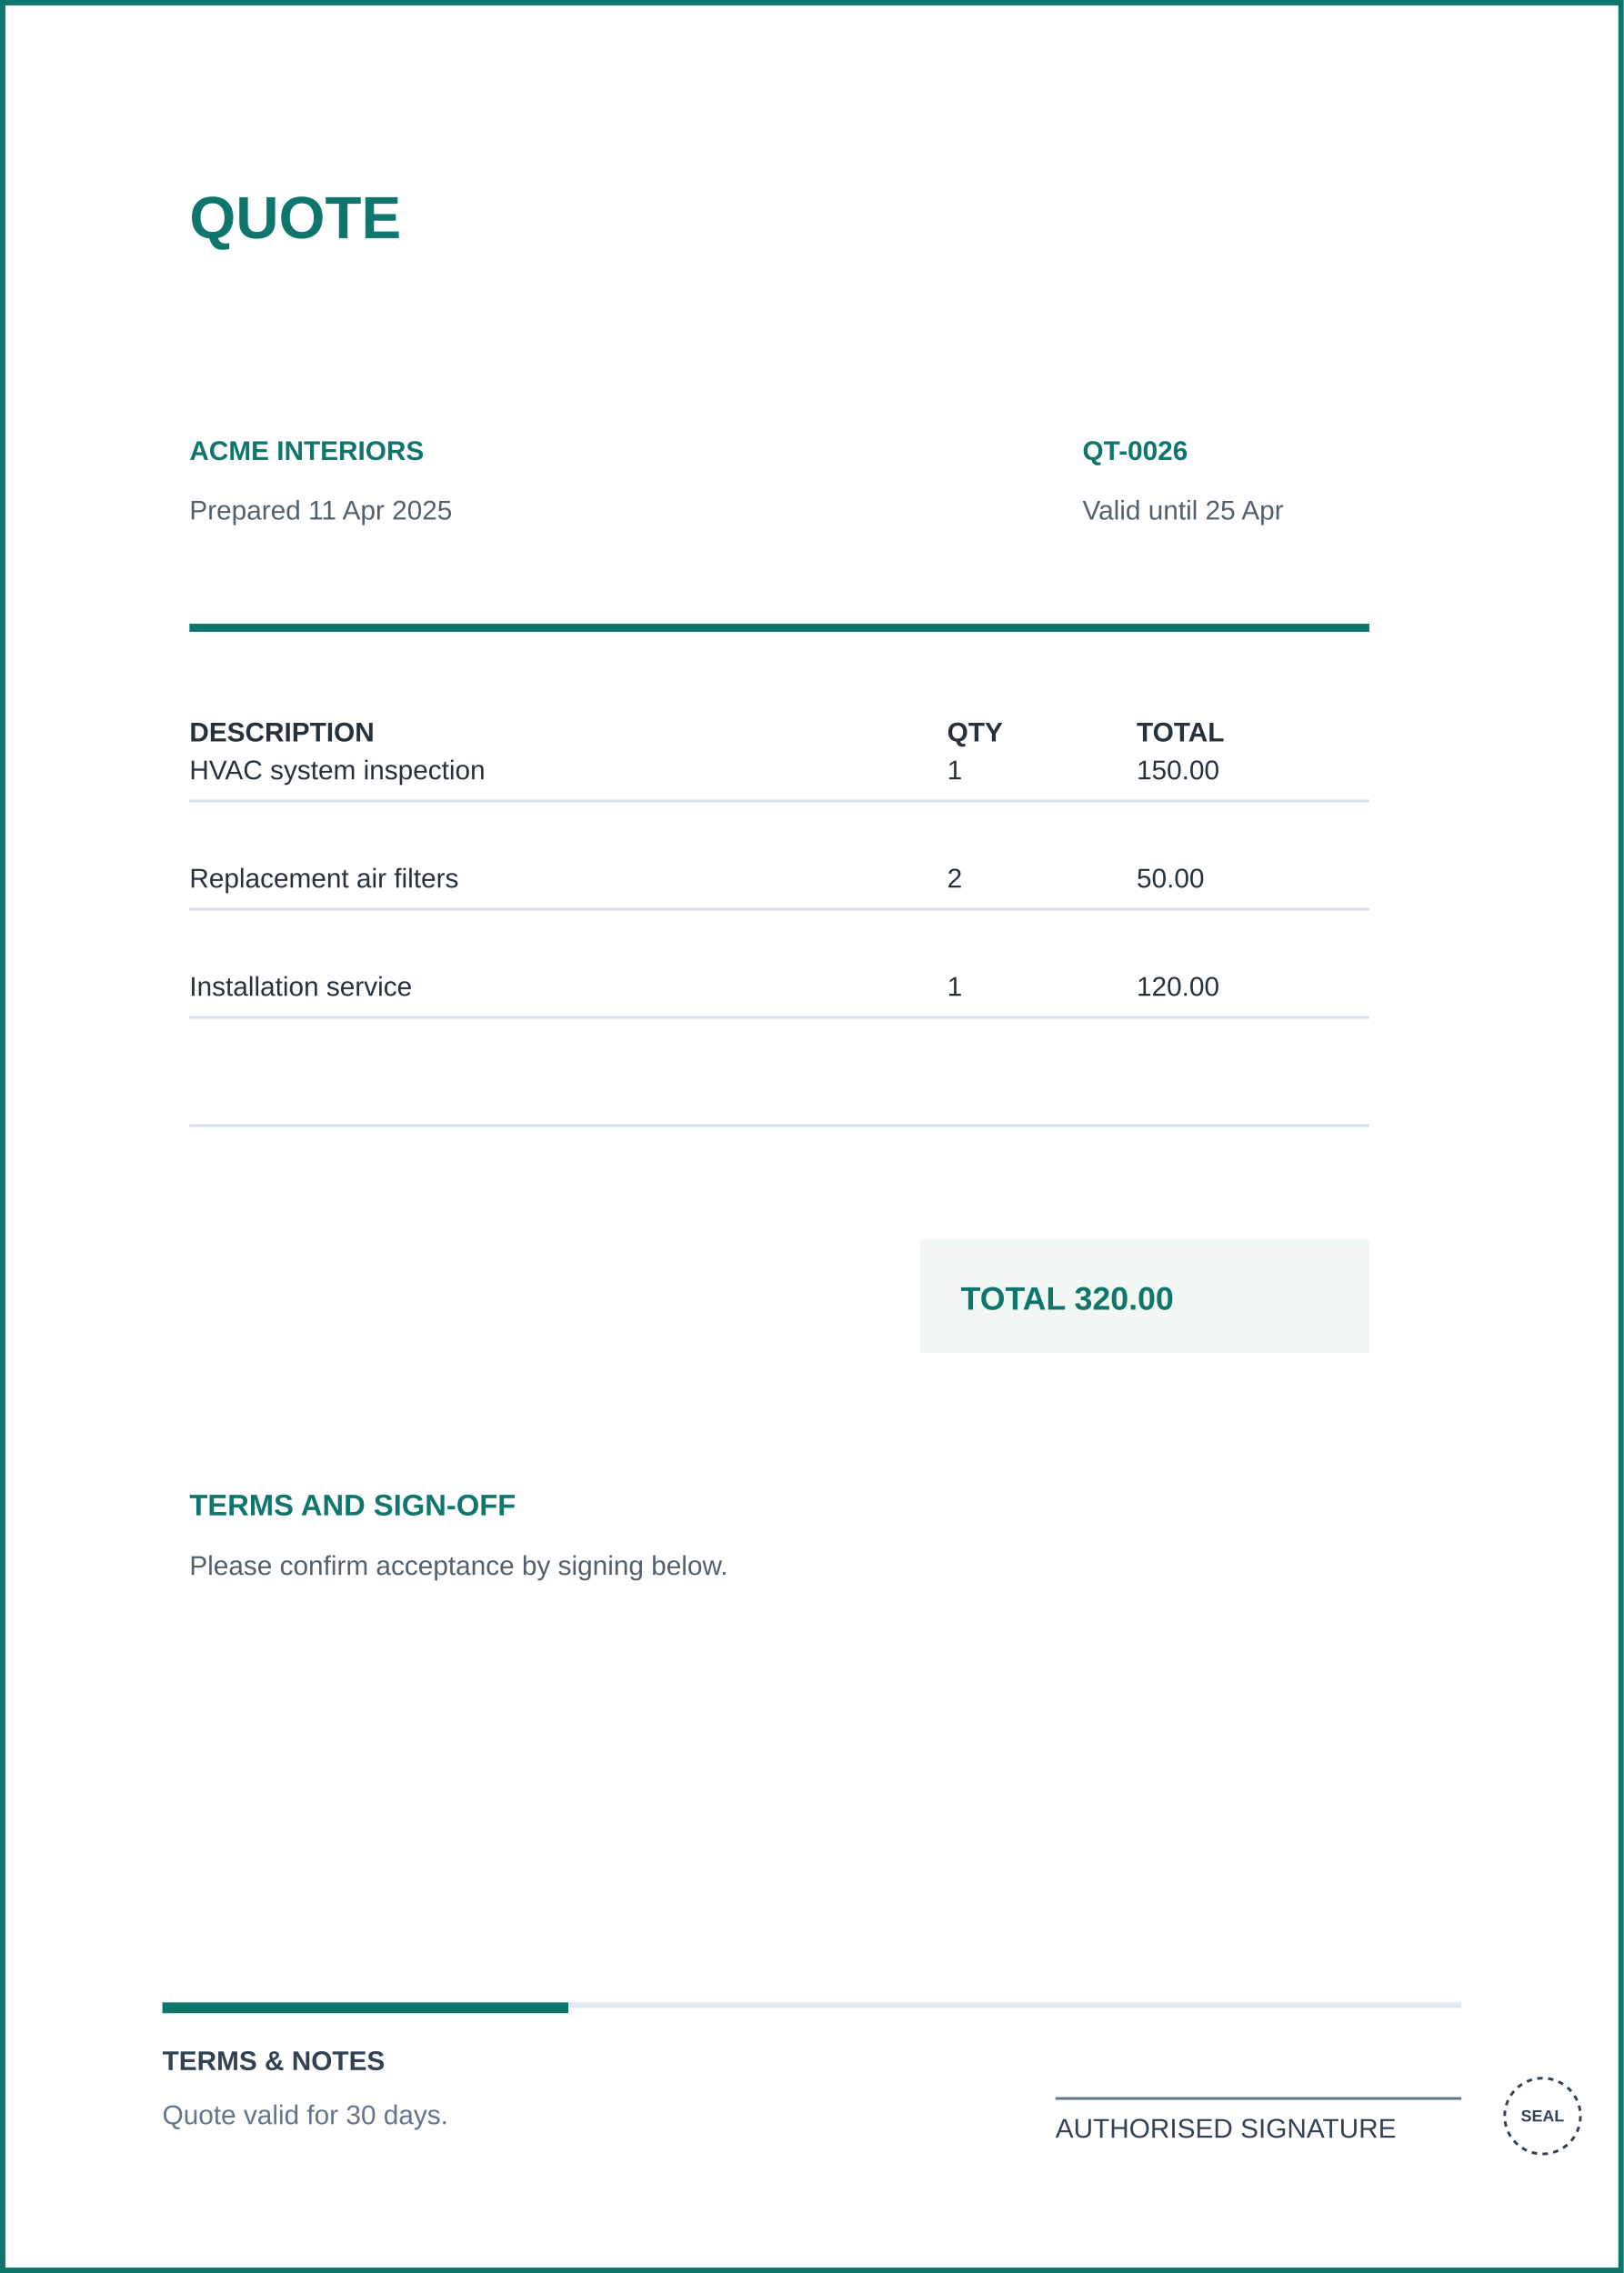
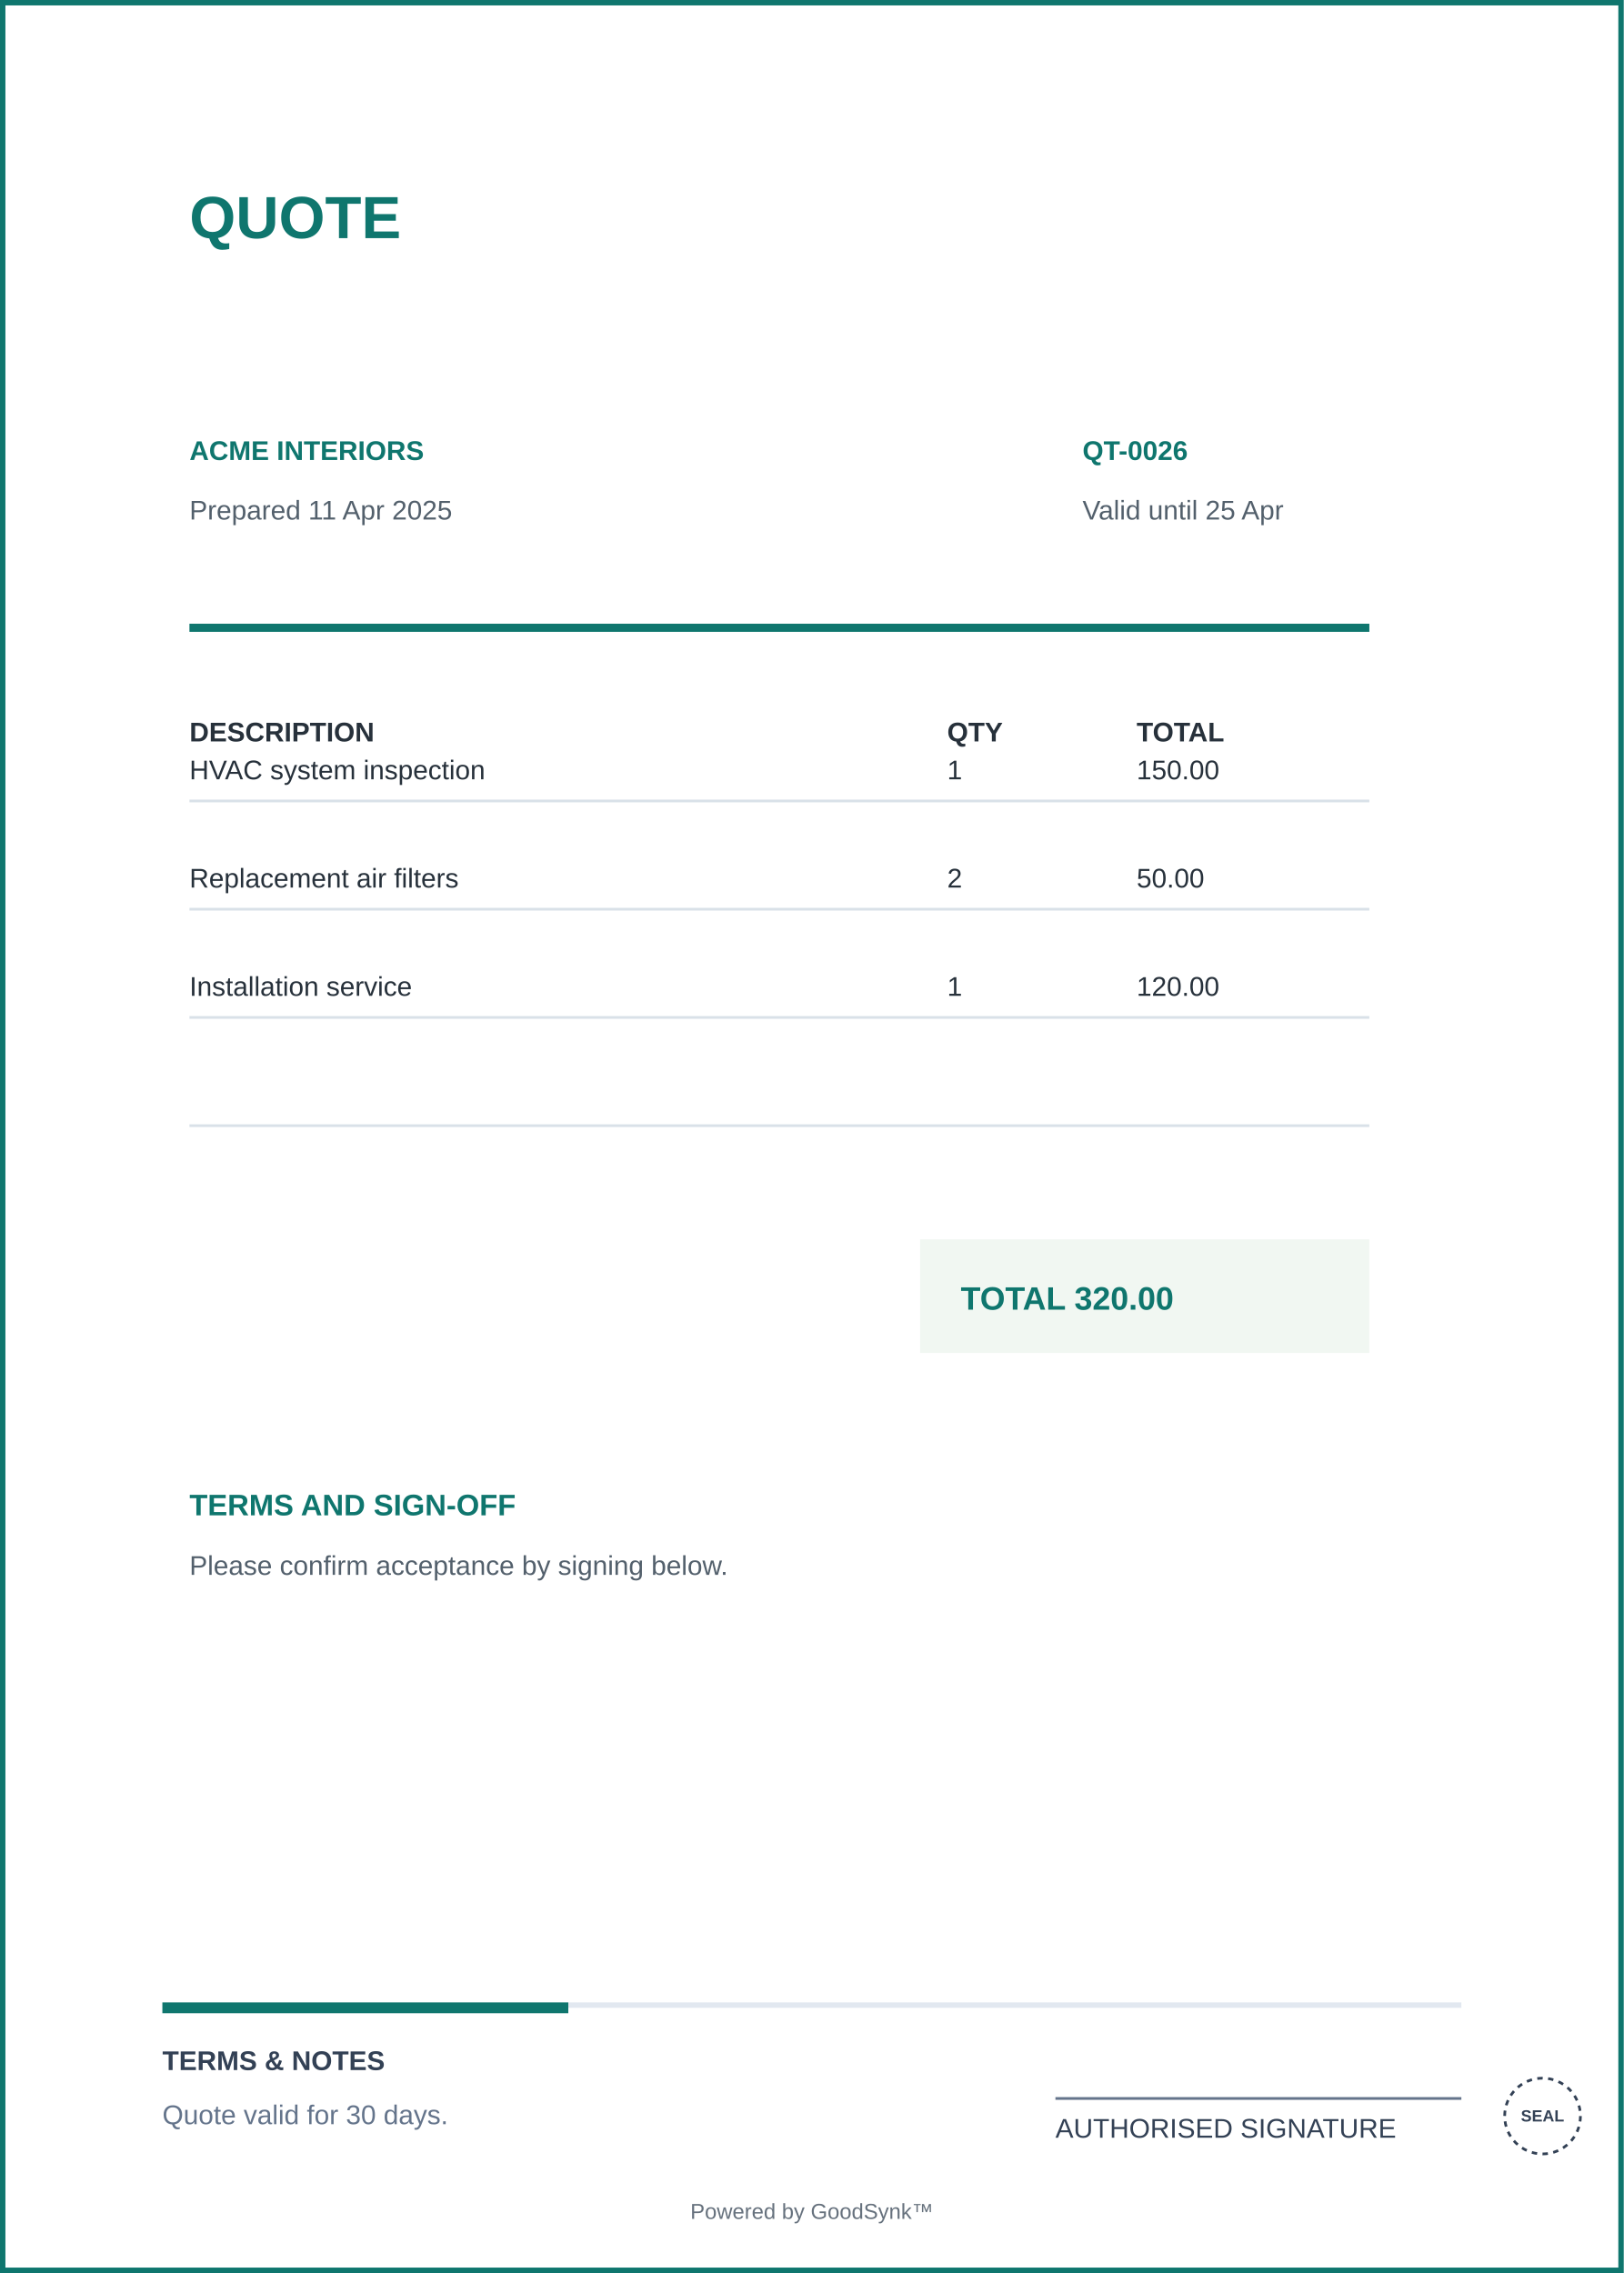
<svg xmlns="http://www.w3.org/2000/svg" viewBox="0 0 600 840">
  <rect width="600" height="840" fill="#fff" />
  <rect x="1" y="1" width="598" height="838" fill="#fff" stroke="#0f766e" stroke-width="2" />
  <text x="70" y="88" fill="#0f766e" font-family="Arial" font-size="22" font-weight="700">QUOTE</text>
  <text x="70" y="170" fill="#0f766e" font-family="Arial" font-size="10" font-weight="700">ACME INTERIORS</text>
  <text x="70" y="192" fill="#53606c" font-family="Arial" font-size="10">Prepared 11 Apr 2025</text>
  <text x="400" y="170" fill="#0f766e" font-family="Arial" font-size="10" font-weight="700">QT-0026</text>
  <text x="400" y="192" fill="#53606c" font-family="Arial" font-size="10">Valid until 25 Apr</text>
  <path d="M70 232h436" stroke="#0f766e" stroke-width="3" />
  <text x="70" y="274" fill="#27313b" font-family="Arial" font-size="10" font-weight="700">DESCRIPTION</text>
  <text x="350" y="274" fill="#27313b" font-family="Arial" font-size="10" font-weight="700">QTY</text>
  <text x="420" y="274" fill="#27313b" font-family="Arial" font-size="10" font-weight="700">TOTAL</text>
  <path d="M70 296h436M70 336h436M70 376h436M70 416h436" stroke="#d9e1e8" />
  <text x="70" y="288" fill="#27313b" font-family="Arial" font-size="10">HVAC system inspection</text>
  <text x="350" y="288" fill="#27313b" font-family="Arial" font-size="10">1</text>
  <text x="420" y="288" fill="#27313b" font-family="Arial" font-size="10">150.00</text>
  <text x="70" y="328" fill="#27313b" font-family="Arial" font-size="10">Replacement air filters</text>
  <text x="350" y="328" fill="#27313b" font-family="Arial" font-size="10">2</text>
  <text x="420" y="328" fill="#27313b" font-family="Arial" font-size="10">50.00</text>
  <text x="70" y="368" fill="#27313b" font-family="Arial" font-size="10">Installation service</text>
  <text x="350" y="368" fill="#27313b" font-family="Arial" font-size="10">1</text>
  <text x="420" y="368" fill="#27313b" font-family="Arial" font-size="10">120.00</text>
  <rect x="340" y="458" width="166" height="42" fill="#f1f7f2" />
  <text x="355" y="484" fill="#0f766e" font-family="Arial" font-size="12" font-weight="700">TOTAL  320.00</text>
  <text x="70" y="560" fill="#0f766e" font-family="Arial" font-size="11" font-weight="700">TERMS AND SIGN-OFF</text>
  <text x="70" y="582" fill="#53606c" font-family="Arial" font-size="10">Please confirm acceptance by signing below.</text>
  <path d="M370 710h136" stroke="#53606c" />
  <text x="390" y="730" fill="#53606c" font-family="Arial" font-size="10">Signature</text>
  <g id="custom-footer">
    <rect x="24" y="670" width="552" height="146" fill="#fff" />
    <rect x="60" y="740" width="150" height="4" fill="#0F766E" />
    <rect x="210" y="740" width="330" height="2" fill="#e2e8f0" />
    <text x="60" y="765" fill="#334155" font-family="Arial" font-size="10" font-weight="700">TERMS &amp; NOTES</text>
    <text x="60" y="785" fill="#64748b" font-family="Arial" font-size="10">Quote valid for 30 days.</text>
    <rect x="390" y="775" width="150" height="1" fill="#64748b" />
    <text x="390" y="790" fill="#334155" font-family="Arial" font-size="10">AUTHORISED SIGNATURE</text>
    <circle cx="570" cy="782" r="14" fill="none" stroke="#334155" stroke-width="1" stroke-dasharray="2,2" />
    <text x="570" y="784" text-anchor="middle" font-family="Arial" font-size="6" font-weight="700" fill="#334155">SEAL</text>
  </g>
+   <text x="300" y="820" text-anchor="middle" font-family="Arial" font-size="8" fill="#66717d">Powered by GoodSynk™</text>
</svg>
